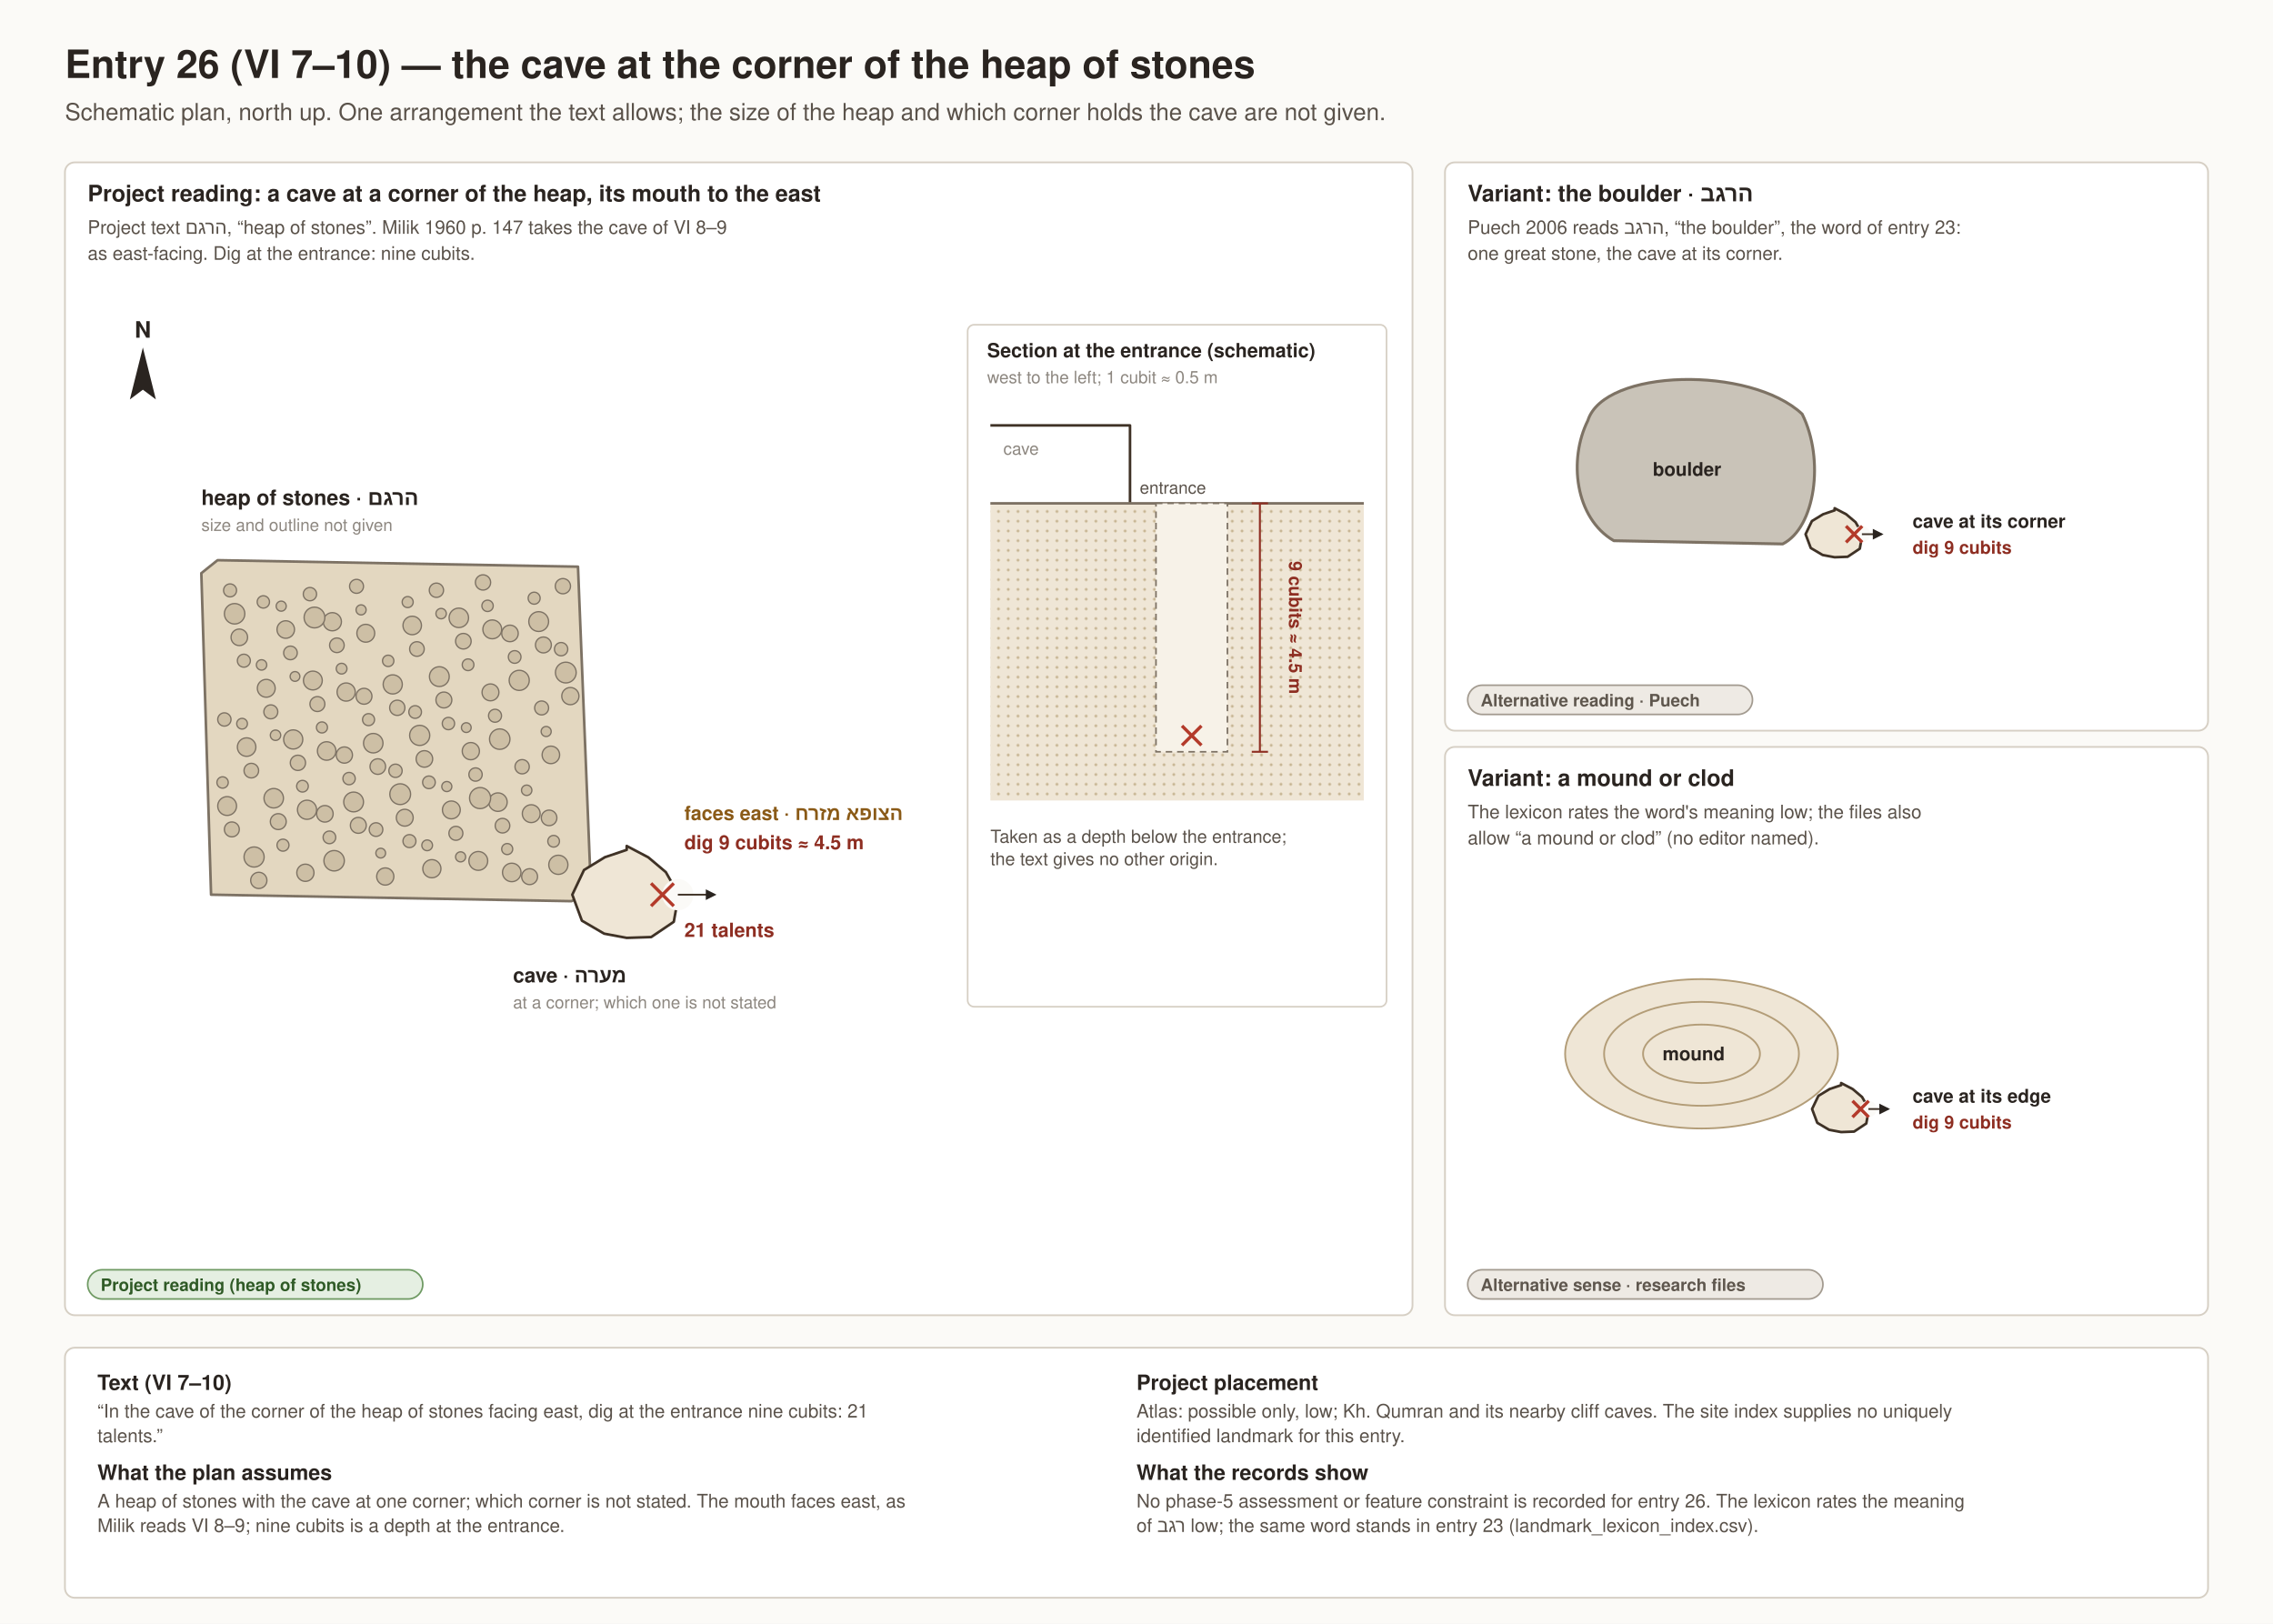
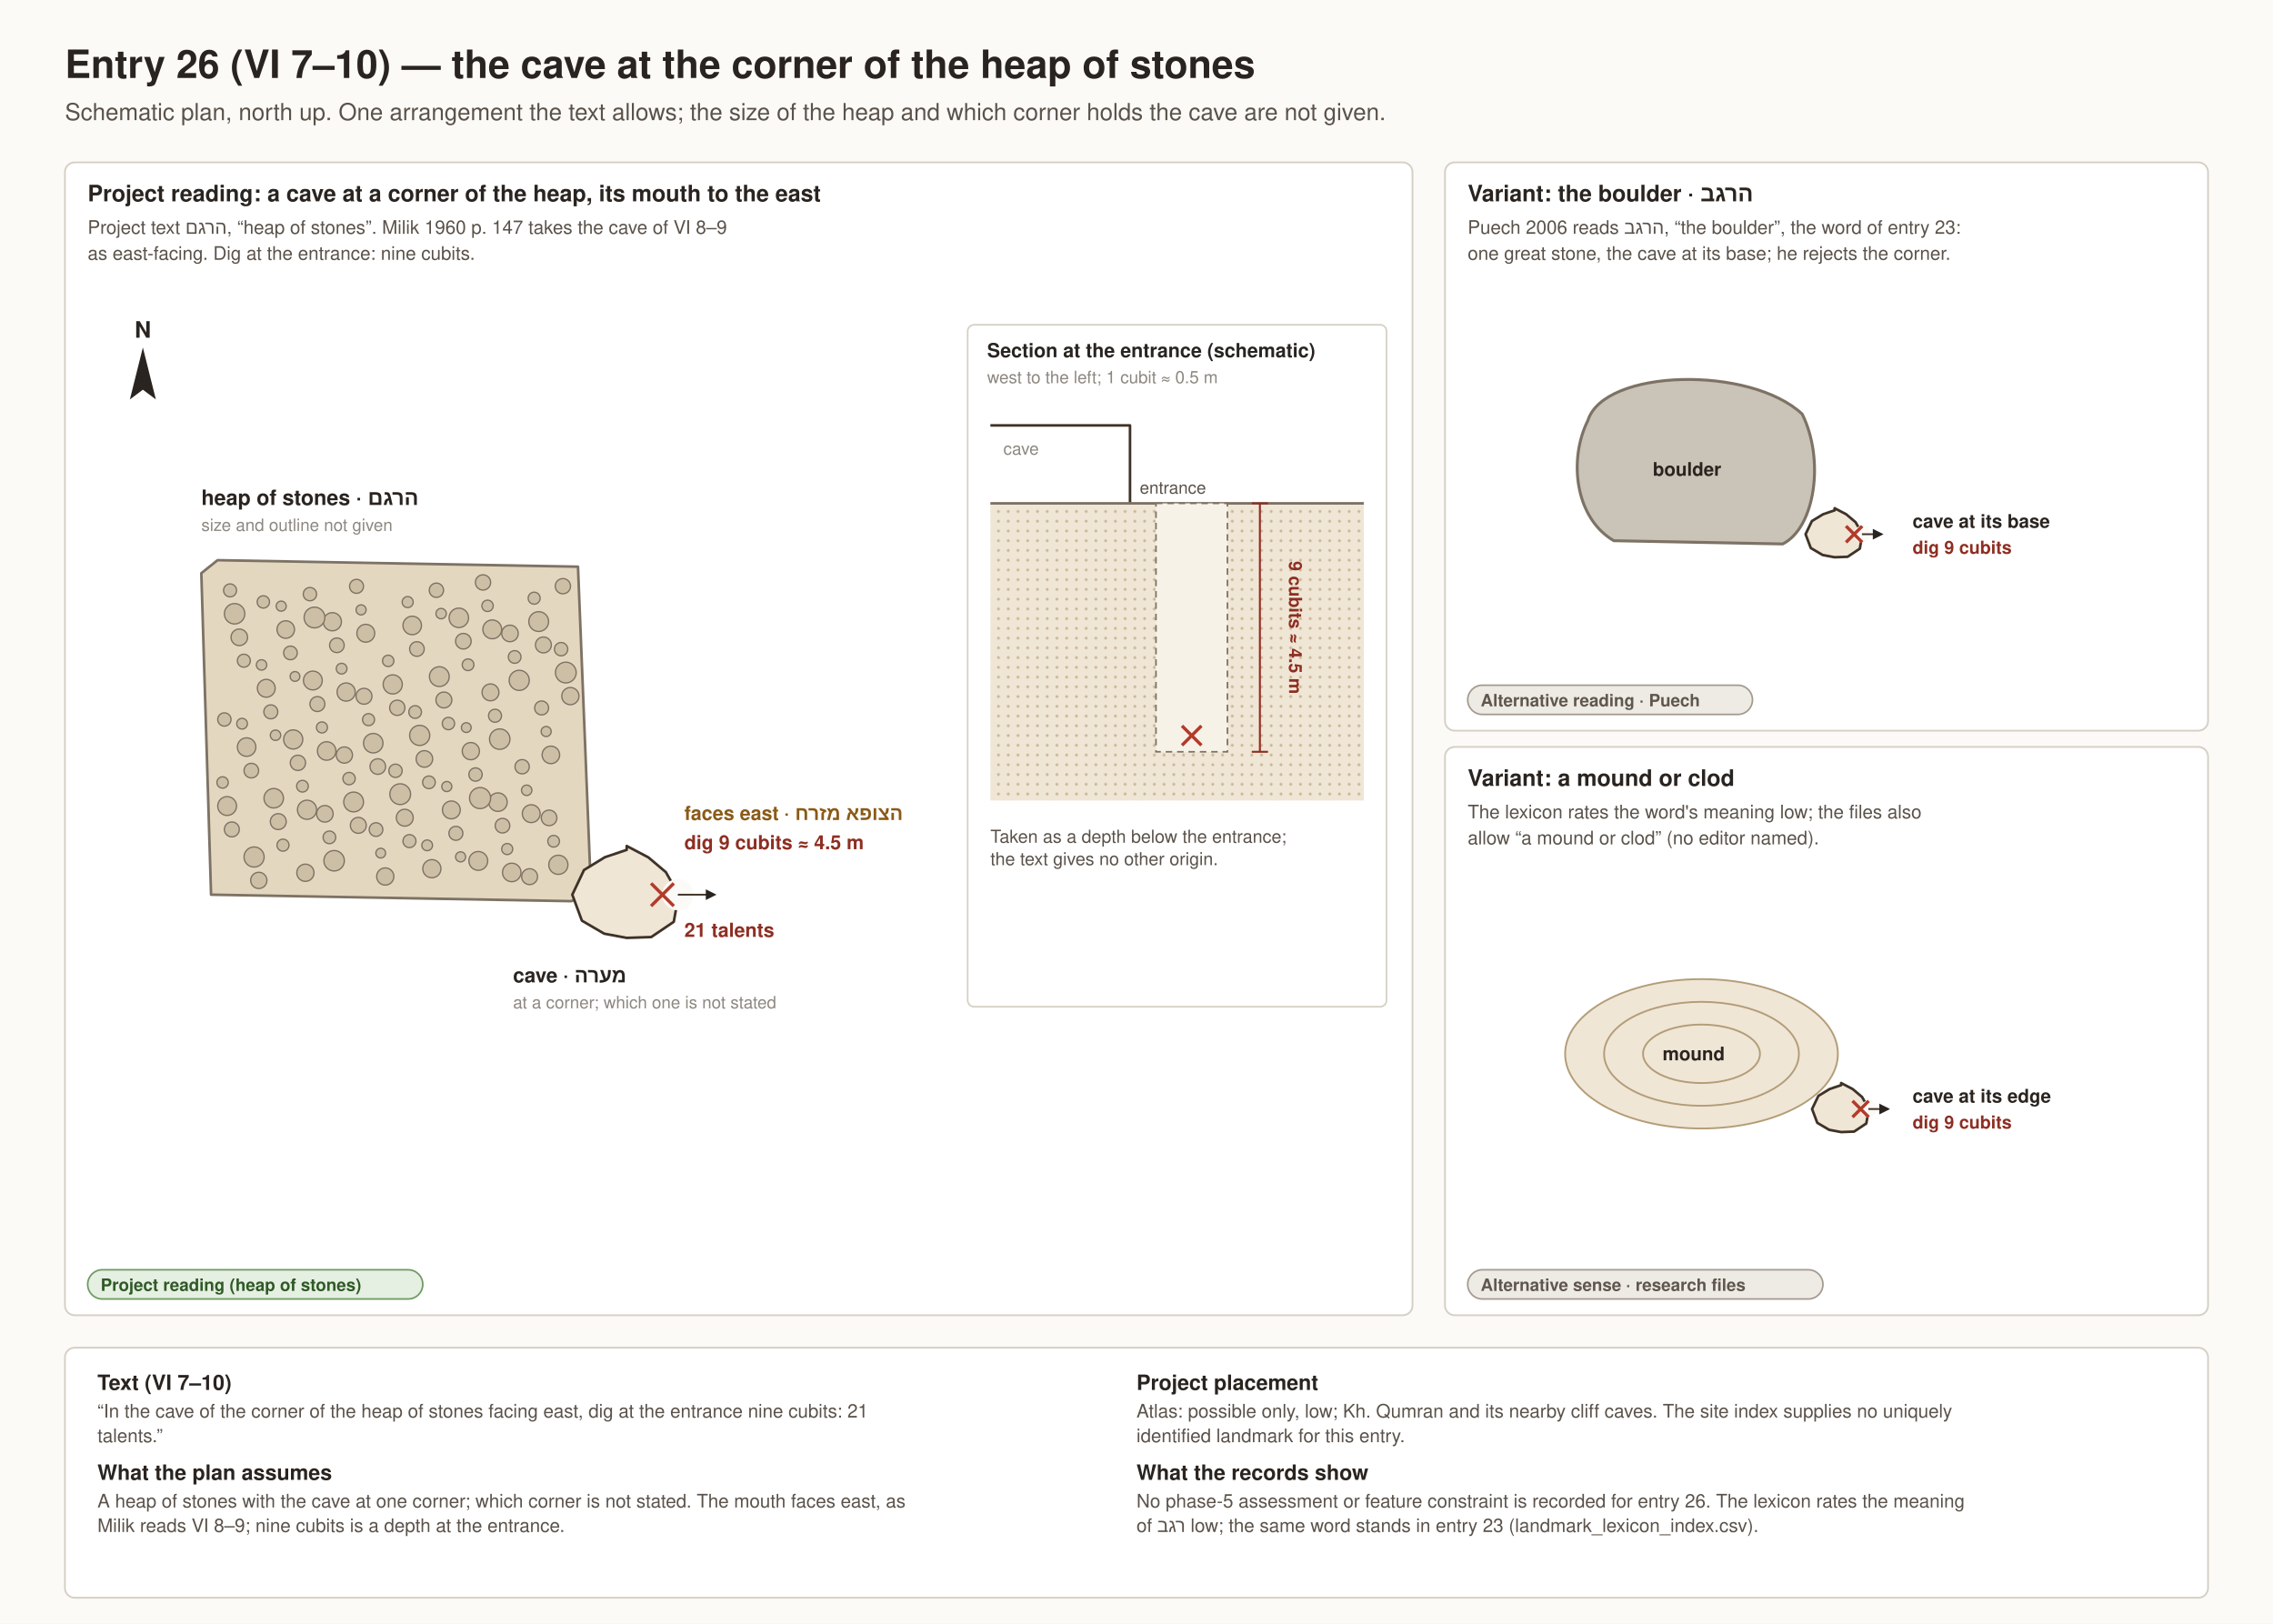
<svg xmlns="http://www.w3.org/2000/svg" viewBox="0 0 1400 1000" width="1400" height="1000" font-family="Helvetica Neue, Helvetica, Arial, DejaVu Sans, sans-serif">
  <defs>
    <marker id="ah-ink" viewBox="0 0 10 10" refX="8" refY="5" markerWidth="6" markerHeight="6" orient="auto-start-reverse">
      <path d="M0,0 L10,5 L0,10 z" fill="#2a2420" />
    </marker>
    <marker id="ah-ochre" viewBox="0 0 10 10" refX="8" refY="5" markerWidth="6" markerHeight="6" orient="auto-start-reverse">
      <path d="M0,0 L10,5 L0,10 z" fill="#8a5a17" />
    </marker>
    <marker id="ah-blue" viewBox="0 0 10 10" refX="8" refY="5" markerWidth="6" markerHeight="6" orient="auto-start-reverse">
      <path d="M0,0 L10,5 L0,10 z" fill="#245b82" />
    </marker>
    <marker id="ah-red" viewBox="0 0 10 10" refX="8" refY="5" markerWidth="6" markerHeight="6" orient="auto-start-reverse">
      <path d="M0,0 L10,5 L0,10 z" fill="#8e2e22" />
    </marker>
    <pattern id="hatch" width="4" height="4" patternUnits="userSpaceOnUse" patternTransform="rotate(45)">
      <rect width="4" height="4" fill="#efe3cf" />
      <line x1="0" y1="0" x2="0" y2="4" stroke="#8a5a17" stroke-width="1.2" />
    </pattern>
    <pattern id="rockfill" width="8" height="8" patternUnits="userSpaceOnUse">
      <rect width="8" height="8" fill="#e7dfd0" />
      <circle cx="2" cy="2" r="0.8" fill="#a49a8b" />
      <circle cx="6" cy="6" r="0.6" fill="#a49a8b" />
    </pattern>
    <pattern id="field" width="10" height="10" patternUnits="userSpaceOnUse">
      <rect width="10" height="10" fill="#eef1e4" />
      <line x1="0" y1="5" x2="10" y2="5" stroke="#b9c4a0" stroke-width="0.8" />
    </pattern>
    <pattern id="earth" width="6" height="6" patternUnits="userSpaceOnUse">
      <rect width="6" height="6" fill="#efe6d6" />
      <circle cx="3" cy="3" r="0.9" fill="#c9b897" />
    </pattern>
  </defs>
  <rect width="1400" height="1000" fill="#fbfaf7" />
  <text x="40.0" y="48.0" font-size="24" fill="#2a2420" font-weight="700">Entry 26 (VI 7–10) — the cave at the corner of the heap of stones</text>
  <text x="40.0" y="74.0" font-size="14.5" fill="#5a524a">Schematic plan, north up. One arrangement the text allows; the size of the heap and which corner holds the cave are not given.</text>
  <rect x="40.0" y="100.0" width="830.0" height="710.0" fill="#ffffff" stroke="#d6cfc4" stroke-width="1.1" rx="6" />
  <text x="54.0" y="124.0" font-size="14" fill="#2a2420" font-weight="700">Project reading: a cave at a corner of the heap, its mouth to the east</text>
  <text x="54.0" y="144.0" font-size="11.5" fill="#5a524a">Project text הרגם, “heap of stones”. Milik 1960 p. 147 takes the cave of VI 8–9</text>
  <text x="54.0" y="160.0" font-size="11.5" fill="#5a524a">as east-facing. Dig at the entrance: nine cubits.</text>
  <rect x="54.0" y="782.0" width="206.4" height="18.0" fill="#e5efe2" stroke="#6f9a63" stroke-width="1" rx="9" />
  <text x="62.0" y="795.0" font-size="10.5" fill="#2f5a26" font-weight="600">Project reading (heap of stones)</text>
  <path d="M124.0,353.0 L134.0,345.0 L356.0,349.0 L364.0,549.0 L352.0,555.0 L130.0,551.0 Z" fill="#e3d7c0" stroke="#7d7264" stroke-width="1.6" stroke-linejoin="round" />
  <circle cx="287.2" cy="448.1" r="3.0" fill="#cdbfa5" stroke="#7d7264" stroke-width="0.8" />
  <circle cx="204.7" cy="382.9" r="5.6" fill="#cdbfa5" stroke="#7d7264" stroke-width="0.8" />
  <circle cx="338.2" cy="503.7" r="4.8" fill="#cdbfa5" stroke="#7d7264" stroke-width="0.8" />
  <circle cx="255.7" cy="438.5" r="3.9" fill="#cdbfa5" stroke="#7d7264" stroke-width="0.8" />
  <circle cx="173.2" cy="373.3" r="3.1" fill="#cdbfa5" stroke="#7d7264" stroke-width="0.8" />
  <circle cx="306.7" cy="494.0" r="5.7" fill="#cdbfa5" stroke="#7d7264" stroke-width="0.8" />
  <circle cx="224.2" cy="428.8" r="4.9" fill="#cdbfa5" stroke="#7d7264" stroke-width="0.8" />
  <circle cx="141.7" cy="363.6" r="4.0" fill="#cdbfa5" stroke="#7d7264" stroke-width="0.8" />
  <circle cx="275.2" cy="484.4" r="3.1" fill="#cdbfa5" stroke="#7d7264" stroke-width="0.8" />
  <circle cx="192.7" cy="419.1" r="5.8" fill="#cdbfa5" stroke="#7d7264" stroke-width="0.8" />
  <circle cx="326.2" cy="539.9" r="4.9" fill="#cdbfa5" stroke="#7d7264" stroke-width="0.8" />
  <circle cx="243.6" cy="474.7" r="4.1" fill="#cdbfa5" stroke="#7d7264" stroke-width="0.8" />
  <circle cx="161.1" cy="409.5" r="3.2" fill="#cdbfa5" stroke="#7d7264" stroke-width="0.8" />
  <circle cx="294.6" cy="530.2" r="5.8" fill="#cdbfa5" stroke="#7d7264" stroke-width="0.8" />
  <circle cx="212.1" cy="465.0" r="5.0" fill="#cdbfa5" stroke="#7d7264" stroke-width="0.8" />
  <circle cx="345.6" cy="399.8" r="4.1" fill="#cdbfa5" stroke="#7d7264" stroke-width="0.8" />
  <circle cx="263.1" cy="520.6" r="3.3" fill="#cdbfa5" stroke="#7d7264" stroke-width="0.8" />
  <circle cx="180.6" cy="455.4" r="5.9" fill="#cdbfa5" stroke="#7d7264" stroke-width="0.8" />
  <circle cx="314.1" cy="390.1" r="5.1" fill="#cdbfa5" stroke="#7d7264" stroke-width="0.8" />
  <circle cx="231.6" cy="510.9" r="4.2" fill="#cdbfa5" stroke="#7d7264" stroke-width="0.8" />
  <circle cx="149.1" cy="445.7" r="3.3" fill="#cdbfa5" stroke="#7d7264" stroke-width="0.8" />
  <circle cx="282.6" cy="380.5" r="6.0" fill="#cdbfa5" stroke="#7d7264" stroke-width="0.8" />
  <circle cx="200.1" cy="501.2" r="5.1" fill="#cdbfa5" stroke="#7d7264" stroke-width="0.8" />
  <circle cx="333.6" cy="436.0" r="4.3" fill="#cdbfa5" stroke="#7d7264" stroke-width="0.8" />
  <circle cx="251.1" cy="370.8" r="3.4" fill="#cdbfa5" stroke="#7d7264" stroke-width="0.8" />
  <circle cx="168.6" cy="491.6" r="6.0" fill="#cdbfa5" stroke="#7d7264" stroke-width="0.8" />
  <circle cx="302.1" cy="426.4" r="5.2" fill="#cdbfa5" stroke="#7d7264" stroke-width="0.8" />
  <circle cx="219.6" cy="361.1" r="4.3" fill="#cdbfa5" stroke="#7d7264" stroke-width="0.8" />
  <circle cx="137.1" cy="481.9" r="3.5" fill="#cdbfa5" stroke="#7d7264" stroke-width="0.8" />
  <circle cx="270.6" cy="416.7" r="6.1" fill="#cdbfa5" stroke="#7d7264" stroke-width="0.8" />
  <circle cx="188.1" cy="537.5" r="5.3" fill="#cdbfa5" stroke="#7d7264" stroke-width="0.8" />
  <circle cx="321.6" cy="472.2" r="4.4" fill="#cdbfa5" stroke="#7d7264" stroke-width="0.8" />
  <circle cx="239.1" cy="407.0" r="3.5" fill="#cdbfa5" stroke="#7d7264" stroke-width="0.8" />
  <circle cx="156.5" cy="527.8" r="6.2" fill="#cdbfa5" stroke="#7d7264" stroke-width="0.8" />
  <circle cx="290.0" cy="462.6" r="5.3" fill="#cdbfa5" stroke="#7d7264" stroke-width="0.8" />
  <circle cx="207.5" cy="397.4" r="4.5" fill="#cdbfa5" stroke="#7d7264" stroke-width="0.8" />
  <circle cx="341.0" cy="518.1" r="3.6" fill="#cdbfa5" stroke="#7d7264" stroke-width="0.8" />
  <circle cx="258.5" cy="452.9" r="6.2" fill="#cdbfa5" stroke="#7d7264" stroke-width="0.8" />
  <circle cx="176.0" cy="387.7" r="5.4" fill="#cdbfa5" stroke="#7d7264" stroke-width="0.8" />
  <circle cx="309.5" cy="508.5" r="4.5" fill="#cdbfa5" stroke="#7d7264" stroke-width="0.8" />
  <circle cx="227.0" cy="443.2" r="3.7" fill="#cdbfa5" stroke="#7d7264" stroke-width="0.8" />
  <circle cx="144.5" cy="378.0" r="6.3" fill="#cdbfa5" stroke="#7d7264" stroke-width="0.8" />
  <circle cx="278.0" cy="498.8" r="5.5" fill="#cdbfa5" stroke="#7d7264" stroke-width="0.8" />
  <circle cx="195.5" cy="433.6" r="4.6" fill="#cdbfa5" stroke="#7d7264" stroke-width="0.8" />
  <circle cx="329.0" cy="368.4" r="3.7" fill="#cdbfa5" stroke="#7d7264" stroke-width="0.8" />
  <circle cx="246.5" cy="489.1" r="6.4" fill="#cdbfa5" stroke="#7d7264" stroke-width="0.8" />
  <circle cx="164.0" cy="423.9" r="5.5" fill="#cdbfa5" stroke="#7d7264" stroke-width="0.8" />
  <circle cx="297.5" cy="358.7" r="4.7" fill="#cdbfa5" stroke="#7d7264" stroke-width="0.8" />
  <circle cx="215.0" cy="479.5" r="3.8" fill="#cdbfa5" stroke="#7d7264" stroke-width="0.8" />
  <circle cx="348.5" cy="414.2" r="6.4" fill="#cdbfa5" stroke="#7d7264" stroke-width="0.8" />
  <circle cx="266.0" cy="535.0" r="5.6" fill="#cdbfa5" stroke="#7d7264" stroke-width="0.8" />
  <circle cx="183.5" cy="469.8" r="4.7" fill="#cdbfa5" stroke="#7d7264" stroke-width="0.8" />
  <circle cx="317.0" cy="404.6" r="3.9" fill="#cdbfa5" stroke="#7d7264" stroke-width="0.8" />
  <circle cx="234.5" cy="525.4" r="3.0" fill="#cdbfa5" stroke="#7d7264" stroke-width="0.8" />
  <circle cx="151.9" cy="460.1" r="5.7" fill="#cdbfa5" stroke="#7d7264" stroke-width="0.8" />
  <circle cx="285.4" cy="394.9" r="4.8" fill="#cdbfa5" stroke="#7d7264" stroke-width="0.8" />
  <circle cx="202.9" cy="515.7" r="3.9" fill="#cdbfa5" stroke="#7d7264" stroke-width="0.8" />
  <circle cx="336.4" cy="450.5" r="3.1" fill="#cdbfa5" stroke="#7d7264" stroke-width="0.8" />
  <circle cx="253.9" cy="385.2" r="5.7" fill="#cdbfa5" stroke="#7d7264" stroke-width="0.8" />
  <circle cx="171.4" cy="506.0" r="4.9" fill="#cdbfa5" stroke="#7d7264" stroke-width="0.8" />
  <circle cx="304.9" cy="440.8" r="4.0" fill="#cdbfa5" stroke="#7d7264" stroke-width="0.8" />
  <circle cx="222.4" cy="375.6" r="3.1" fill="#cdbfa5" stroke="#7d7264" stroke-width="0.8" />
  <circle cx="139.9" cy="496.4" r="5.8" fill="#cdbfa5" stroke="#7d7264" stroke-width="0.8" />
  <circle cx="273.4" cy="431.1" r="4.9" fill="#cdbfa5" stroke="#7d7264" stroke-width="0.8" />
  <circle cx="190.9" cy="365.9" r="4.1" fill="#cdbfa5" stroke="#7d7264" stroke-width="0.8" />
  <circle cx="324.4" cy="486.7" r="3.2" fill="#cdbfa5" stroke="#7d7264" stroke-width="0.8" />
  <circle cx="241.9" cy="421.5" r="5.9" fill="#cdbfa5" stroke="#7d7264" stroke-width="0.8" />
  <circle cx="159.4" cy="542.2" r="5.0" fill="#cdbfa5" stroke="#7d7264" stroke-width="0.8" />
  <circle cx="292.9" cy="477.0" r="4.1" fill="#cdbfa5" stroke="#7d7264" stroke-width="0.8" />
  <circle cx="210.4" cy="411.8" r="3.3" fill="#cdbfa5" stroke="#7d7264" stroke-width="0.8" />
  <circle cx="343.9" cy="532.6" r="5.9" fill="#cdbfa5" stroke="#7d7264" stroke-width="0.8" />
  <circle cx="261.4" cy="467.4" r="5.1" fill="#cdbfa5" stroke="#7d7264" stroke-width="0.8" />
  <circle cx="178.9" cy="402.1" r="4.2" fill="#cdbfa5" stroke="#7d7264" stroke-width="0.8" />
  <circle cx="312.4" cy="522.9" r="3.4" fill="#cdbfa5" stroke="#7d7264" stroke-width="0.8" />
  <circle cx="229.9" cy="457.7" r="6.0" fill="#cdbfa5" stroke="#7d7264" stroke-width="0.8" />
  <circle cx="147.4" cy="392.5" r="5.1" fill="#cdbfa5" stroke="#7d7264" stroke-width="0.8" />
  <circle cx="280.8" cy="513.2" r="4.3" fill="#cdbfa5" stroke="#7d7264" stroke-width="0.8" />
  <circle cx="198.3" cy="448.0" r="3.4" fill="#cdbfa5" stroke="#7d7264" stroke-width="0.8" />
  <circle cx="331.8" cy="382.8" r="6.1" fill="#cdbfa5" stroke="#7d7264" stroke-width="0.8" />
  <circle cx="249.3" cy="503.6" r="5.2" fill="#cdbfa5" stroke="#7d7264" stroke-width="0.8" />
  <circle cx="166.8" cy="438.4" r="4.3" fill="#cdbfa5" stroke="#7d7264" stroke-width="0.8" />
  <circle cx="300.3" cy="373.1" r="3.5" fill="#cdbfa5" stroke="#7d7264" stroke-width="0.8" />
  <circle cx="217.8" cy="493.9" r="6.1" fill="#cdbfa5" stroke="#7d7264" stroke-width="0.8" />
  <circle cx="351.3" cy="428.7" r="5.3" fill="#cdbfa5" stroke="#7d7264" stroke-width="0.8" />
  <circle cx="268.8" cy="363.5" r="4.4" fill="#cdbfa5" stroke="#7d7264" stroke-width="0.8" />
  <circle cx="186.3" cy="484.2" r="3.6" fill="#cdbfa5" stroke="#7d7264" stroke-width="0.8" />
  <circle cx="319.8" cy="419.0" r="6.2" fill="#cdbfa5" stroke="#7d7264" stroke-width="0.8" />
  <circle cx="237.3" cy="539.8" r="5.3" fill="#cdbfa5" stroke="#7d7264" stroke-width="0.8" />
  <circle cx="154.8" cy="474.6" r="4.5" fill="#cdbfa5" stroke="#7d7264" stroke-width="0.8" />
  <circle cx="288.3" cy="409.4" r="3.6" fill="#cdbfa5" stroke="#7d7264" stroke-width="0.8" />
  <circle cx="205.8" cy="530.1" r="6.3" fill="#cdbfa5" stroke="#7d7264" stroke-width="0.8" />
  <circle cx="339.3" cy="464.9" r="5.4" fill="#cdbfa5" stroke="#7d7264" stroke-width="0.8" />
  <circle cx="256.8" cy="399.7" r="4.5" fill="#cdbfa5" stroke="#7d7264" stroke-width="0.8" />
  <circle cx="174.3" cy="520.5" r="3.7" fill="#cdbfa5" stroke="#7d7264" stroke-width="0.8" />
  <circle cx="307.8" cy="455.2" r="6.3" fill="#cdbfa5" stroke="#7d7264" stroke-width="0.8" />
  <circle cx="225.3" cy="390.0" r="5.5" fill="#cdbfa5" stroke="#7d7264" stroke-width="0.8" />
  <circle cx="142.8" cy="510.8" r="4.6" fill="#cdbfa5" stroke="#7d7264" stroke-width="0.8" />
  <circle cx="276.2" cy="445.6" r="3.8" fill="#cdbfa5" stroke="#7d7264" stroke-width="0.8" />
  <circle cx="193.7" cy="380.3" r="6.4" fill="#cdbfa5" stroke="#7d7264" stroke-width="0.8" />
  <circle cx="327.2" cy="501.1" r="5.5" fill="#cdbfa5" stroke="#7d7264" stroke-width="0.8" />
  <circle cx="244.7" cy="435.9" r="4.7" fill="#cdbfa5" stroke="#7d7264" stroke-width="0.8" />
  <circle cx="162.2" cy="370.7" r="3.8" fill="#cdbfa5" stroke="#7d7264" stroke-width="0.8" />
  <circle cx="295.7" cy="491.5" r="6.5" fill="#cdbfa5" stroke="#7d7264" stroke-width="0.8" />
  <circle cx="213.2" cy="426.2" r="5.6" fill="#cdbfa5" stroke="#7d7264" stroke-width="0.8" />
  <circle cx="346.7" cy="361.0" r="4.7" fill="#cdbfa5" stroke="#7d7264" stroke-width="0.8" />
  <circle cx="264.2" cy="481.8" r="3.9" fill="#cdbfa5" stroke="#7d7264" stroke-width="0.8" />
  <circle cx="181.7" cy="416.6" r="3.0" fill="#cdbfa5" stroke="#7d7264" stroke-width="0.8" />
  <circle cx="315.2" cy="537.3" r="5.7" fill="#cdbfa5" stroke="#7d7264" stroke-width="0.8" />
  <circle cx="232.7" cy="472.1" r="4.8" fill="#cdbfa5" stroke="#7d7264" stroke-width="0.8" />
  <circle cx="150.2" cy="406.9" r="4.0" fill="#cdbfa5" stroke="#7d7264" stroke-width="0.8" />
  <circle cx="283.7" cy="527.7" r="3.1" fill="#cdbfa5" stroke="#7d7264" stroke-width="0.8" />
  <circle cx="201.2" cy="462.5" r="5.7" fill="#cdbfa5" stroke="#7d7264" stroke-width="0.8" />
  <circle cx="334.7" cy="397.2" r="4.9" fill="#cdbfa5" stroke="#7d7264" stroke-width="0.8" />
  <circle cx="252.2" cy="518.0" r="4.0" fill="#cdbfa5" stroke="#7d7264" stroke-width="0.8" />
  <circle cx="169.7" cy="452.8" r="3.2" fill="#cdbfa5" stroke="#7d7264" stroke-width="0.8" />
  <circle cx="303.2" cy="387.6" r="5.8" fill="#cdbfa5" stroke="#7d7264" stroke-width="0.8" />
  <circle cx="220.7" cy="508.3" r="4.9" fill="#cdbfa5" stroke="#7d7264" stroke-width="0.8" />
  <circle cx="138.2" cy="443.1" r="4.1" fill="#cdbfa5" stroke="#7d7264" stroke-width="0.8" />
  <circle cx="271.7" cy="377.9" r="3.2" fill="#cdbfa5" stroke="#7d7264" stroke-width="0.8" />
  <circle cx="189.1" cy="498.7" r="5.9" fill="#cdbfa5" stroke="#7d7264" stroke-width="0.8" />
  <text x="124.0" y="311.0" font-size="13" fill="#2a2420" font-weight="700">heap of stones · הרגם</text>
  <text x="124.0" y="327.0" font-size="10.5" fill="#8d8780">size and outline not given</text>
  <path d="M386.0,521.0 L399.3,528.0 L410.1,537.1 L418.0,551.0 L415.0,567.7 L401.1,577.1 L386.0,577.6 L372.1,575.0 L358.4,567.0 L352.5,551.0 L359.7,535.8 L372.6,527.9 L386.0,523.4 Z" fill="#efe6d6" stroke="#3f3226" stroke-width="1.6" stroke-linejoin="round" />
  <circle cx="417.5" cy="551.0" r="9.6" fill="#fbfaf7" stroke="none" stroke-width="1.0" />
  <line x1="417.5" y1="551.0" x2="440.0" y2="551.0" stroke="#3f3226" stroke-width="1.1" marker-end="url(#ah-ink)" />
  <text x="316.0" y="605.0" font-size="12.5" fill="#2a2420" font-weight="700">cave · מערה</text>
  <text x="316.0" y="621.0" font-size="10.5" fill="#8d8780">at a corner; which one is not stated</text>
  <path d="M401.0,544.0 L415.0,558.0 M415.0,544.0 L401.0,558.0" fill="none" stroke="#b33a2a" stroke-width="2" stroke-linejoin="round" />
  <text x="421.5" y="505.0" font-size="12" fill="#8a5a17" font-weight="700">faces east · הצופא מזרח</text>
  <text x="421.5" y="523.0" font-size="12" fill="#8e2e22" font-weight="700">dig 9 cubits ≈ 4.5 m</text>
  <text x="421.5" y="577.0" font-size="12" fill="#8e2e22" font-weight="700">21 talents</text>
  <path d="M88,214 L96,246 L88,240 L80,246 Z" fill="#2a2420" stroke="none" stroke-width="1.0" stroke-linejoin="round" />
  <text x="88.0" y="208.0" font-size="14" fill="#2a2420" font-weight="700" text-anchor="middle">N</text>
  <rect x="596.0" y="200.0" width="258.0" height="420.0" fill="#ffffff" stroke="#d6cfc4" stroke-width="1" rx="4" />
  <text x="608.0" y="220.0" font-size="12" fill="#2a2420" font-weight="700">Section at the entrance (schematic)</text>
  <text x="608.0" y="236.0" font-size="10.5" fill="#8d8780">west to the left; 1 cubit ≈ 0.5 m</text>
  <rect x="610.0" y="310.0" width="230.0" height="183.0" fill="url(#earth)" stroke="none" stroke-width="1.0" />
  <path d="M610,262 L696,262 L696,310" fill="none" stroke="#3f3226" stroke-width="1.6" stroke-linejoin="round" />
  <text x="618.0" y="280.0" font-size="10.5" fill="#8d8780">cave</text>
  <line x1="610.0" y1="310.0" x2="840.0" y2="310.0" stroke="#7d7264" stroke-width="1.6" />
  <text x="702.0" y="304.0" font-size="10.5" fill="#5a524a">entrance</text>
  <rect x="712.0" y="310.0" width="44.0" height="153.0" fill="#f7f2e8" stroke="#7d7264" stroke-width="1" stroke-dasharray="4 3" />
  <path d="M728,447.0 L740,459.0 M740,447.0 L728,459.0" fill="none" stroke="#b33a2a" stroke-width="2" stroke-linejoin="round" />
  <line x1="776.0" y1="310.0" x2="776.0" y2="463.0" stroke="#8e2e22" stroke-width="1.2" />
  <line x1="781.0" y1="310.0" x2="771.0" y2="310.0" stroke="#8e2e22" stroke-width="1.2" />
  <line x1="781.0" y1="463.0" x2="771.0" y2="463.0" stroke="#8e2e22" stroke-width="1.2" />
  <text x="794.0" y="386.5" font-size="11" fill="#8e2e22" font-weight="600" text-anchor="middle" transform="rotate(90.0 794.0 386.5)">9 cubits ≈ 4.5 m</text>
  <text x="610.0" y="519.0" font-size="11" fill="#5a524a">Taken as a depth below the entrance;</text>
  <text x="610.0" y="532.8" font-size="11" fill="#5a524a">the text gives no other origin.</text>
  <rect x="890.0" y="100.0" width="470.0" height="350.0" fill="#ffffff" stroke="#d6cfc4" stroke-width="1.1" rx="6" />
  <text x="904.0" y="124.0" font-size="14" fill="#2a2420" font-weight="700">Variant: the boulder · הרגב</text>
  <text x="904.0" y="144.0" font-size="11.5" fill="#5a524a">Puech 2006 reads הרגב, “the boulder”, the word of entry 23:</text>
-   <text x="904.0" y="160.0" font-size="11.5" fill="#5a524a">one great stone, the cave at its corner.</text>
+   <text x="904.0" y="160.0" font-size="11.5" fill="#5a524a">one great stone, the cave at its base; he rejects the corner.</text>
  <rect x="904.0" y="422.0" width="175.4" height="18.0" fill="#eeeae4" stroke="#a39b90" stroke-width="1" rx="9" />
  <text x="912.0" y="435.0" font-size="10.5" fill="#5f574e" font-weight="600">Alternative reading · Puech</text>
  <path d="M978,259.0 C988,227.0 1078,225.0 1110,255.0 C1124,283.0 1118,325.0 1098,335.0 L994,333.0 C970,319.0 966,283.0 978,259.0 Z" fill="#c9c3b8" stroke="#7d7264" stroke-width="1.8" stroke-linejoin="round" />
  <text x="1018.0" y="293.0" font-size="11.5" fill="#2a2420" font-weight="700">boulder</text>
  <path d="M1130.0,313.0 L1137.1,316.7 L1142.9,321.6 L1147.1,329.0 L1145.5,337.9 L1138.0,342.9 L1130.0,343.2 L1122.6,341.8 L1115.3,337.5 L1112.1,329.0 L1116.0,320.9 L1122.9,316.7 L1130.0,314.3 Z" fill="#efe6d6" stroke="#3f3226" stroke-width="1.6" stroke-linejoin="round" />
  <circle cx="1146.8" cy="329.0" r="5.1" fill="#fbfaf7" stroke="none" stroke-width="1.0" />
  <line x1="1146.8" y1="329.0" x2="1158.8" y2="329.0" stroke="#3f3226" stroke-width="1.1" marker-end="url(#ah-ink)" />
  <path d="M1137,324.0 L1147,334.0 M1147,324.0 L1137,334.0" fill="none" stroke="#b33a2a" stroke-width="2" stroke-linejoin="round" />
-   <text x="1178.0" y="325.0" font-size="11.5" fill="#2a2420" font-weight="700">cave at its corner</text>
+   <text x="1178.0" y="325.0" font-size="11.5" fill="#2a2420" font-weight="700">cave at its base</text>
  <text x="1178.0" y="341.0" font-size="11" fill="#8e2e22" font-weight="600">dig 9 cubits</text>
  <rect x="890.0" y="460.0" width="470.0" height="350.0" fill="#ffffff" stroke="#d6cfc4" stroke-width="1.1" rx="6" />
  <text x="904.0" y="484.0" font-size="14" fill="#2a2420" font-weight="700">Variant: a mound or clod</text>
  <text x="904.0" y="504.0" font-size="11.5" fill="#5a524a">The lexicon rates the word's meaning low; the files also</text>
  <text x="904.0" y="520.0" font-size="11.5" fill="#5a524a">allow “a mound or clod” (no editor named).</text>
  <rect x="904.0" y="782.0" width="218.8" height="18.0" fill="#eeeae4" stroke="#a39b90" stroke-width="1" rx="9" />
  <text x="912.0" y="795.0" font-size="10.5" fill="#5f574e" font-weight="600">Alternative sense · research files</text>
  <ellipse cx="1048.0" cy="649.0" rx="84" ry="46" fill="#efe6d6" stroke="#b39d78" stroke-width="1.1" />
  <ellipse cx="1048.0" cy="649.0" rx="60" ry="32" fill="none" stroke="#b39d78" stroke-width="1.1" />
  <ellipse cx="1048.0" cy="649.0" rx="36" ry="18" fill="none" stroke="#b39d78" stroke-width="1.1" />
  <text x="1024.0" y="653.0" font-size="11.5" fill="#2a2420" font-weight="700">mound</text>
  <path d="M1134.0,667.0 L1141.1,670.7 L1146.9,675.6 L1151.1,683.0 L1149.5,691.9 L1142.0,696.9 L1134.0,697.2 L1126.6,695.8 L1119.3,691.5 L1116.1,683.0 L1120.0,674.9 L1126.9,670.7 L1134.0,668.3 Z" fill="#efe6d6" stroke="#3f3226" stroke-width="1.6" stroke-linejoin="round" />
  <circle cx="1150.8" cy="683.0" r="5.1" fill="#fbfaf7" stroke="none" stroke-width="1.0" />
  <line x1="1150.8" y1="683.0" x2="1162.8" y2="683.0" stroke="#3f3226" stroke-width="1.1" marker-end="url(#ah-ink)" />
  <path d="M1141,678.0 L1151,688.0 M1151,678.0 L1141,688.0" fill="none" stroke="#b33a2a" stroke-width="2" stroke-linejoin="round" />
  <text x="1178.0" y="679.0" font-size="11.5" fill="#2a2420" font-weight="700">cave at its edge</text>
  <text x="1178.0" y="695.0" font-size="11" fill="#8e2e22" font-weight="600">dig 9 cubits</text>
  <rect x="40.0" y="830.0" width="1320.0" height="154.0" fill="#ffffff" stroke="#d6cfc4" stroke-width="1.1" rx="6" />
  <text x="60.0" y="856.0" font-size="13" fill="#2a2420" font-weight="700">Text (VI 7–10)</text>
  <text x="60.0" y="873.0" font-size="11.5" fill="#5a524a">“In the cave of the corner of the heap of stones facing east, dig at the entrance nine cubits: 21</text>
  <text x="60.0" y="888.2" font-size="11.5" fill="#5a524a">talents.”</text>
  <text x="60.0" y="911.4" font-size="13" fill="#2a2420" font-weight="700">What the plan assumes</text>
  <text x="60.0" y="928.4" font-size="11.5" fill="#5a524a">A heap of stones with the cave at one corner; which corner is not stated. The mouth faces east, as</text>
  <text x="60.0" y="943.5" font-size="11.5" fill="#5a524a">Milik reads VI 8–9; nine cubits is a depth at the entrance.</text>
  <text x="700.0" y="856.0" font-size="13" fill="#2a2420" font-weight="700">Project placement</text>
  <text x="700.0" y="873.0" font-size="11.5" fill="#5a524a">Atlas: possible only, low; Kh. Qumran and its nearby cliff caves. The site index supplies no uniquely</text>
  <text x="700.0" y="888.2" font-size="11.5" fill="#5a524a">identified landmark for this entry.</text>
  <text x="700.0" y="911.4" font-size="13" fill="#2a2420" font-weight="700">What the records show</text>
  <text x="700.0" y="928.4" font-size="11.5" fill="#5a524a">No phase-5 assessment or feature constraint is recorded for entry 26. The lexicon rates the meaning</text>
  <text x="700.0" y="943.5" font-size="11.5" fill="#5a524a">of רגב low; the same word stands in entry 23 (landmark_lexicon_index.csv).</text>
</svg>
